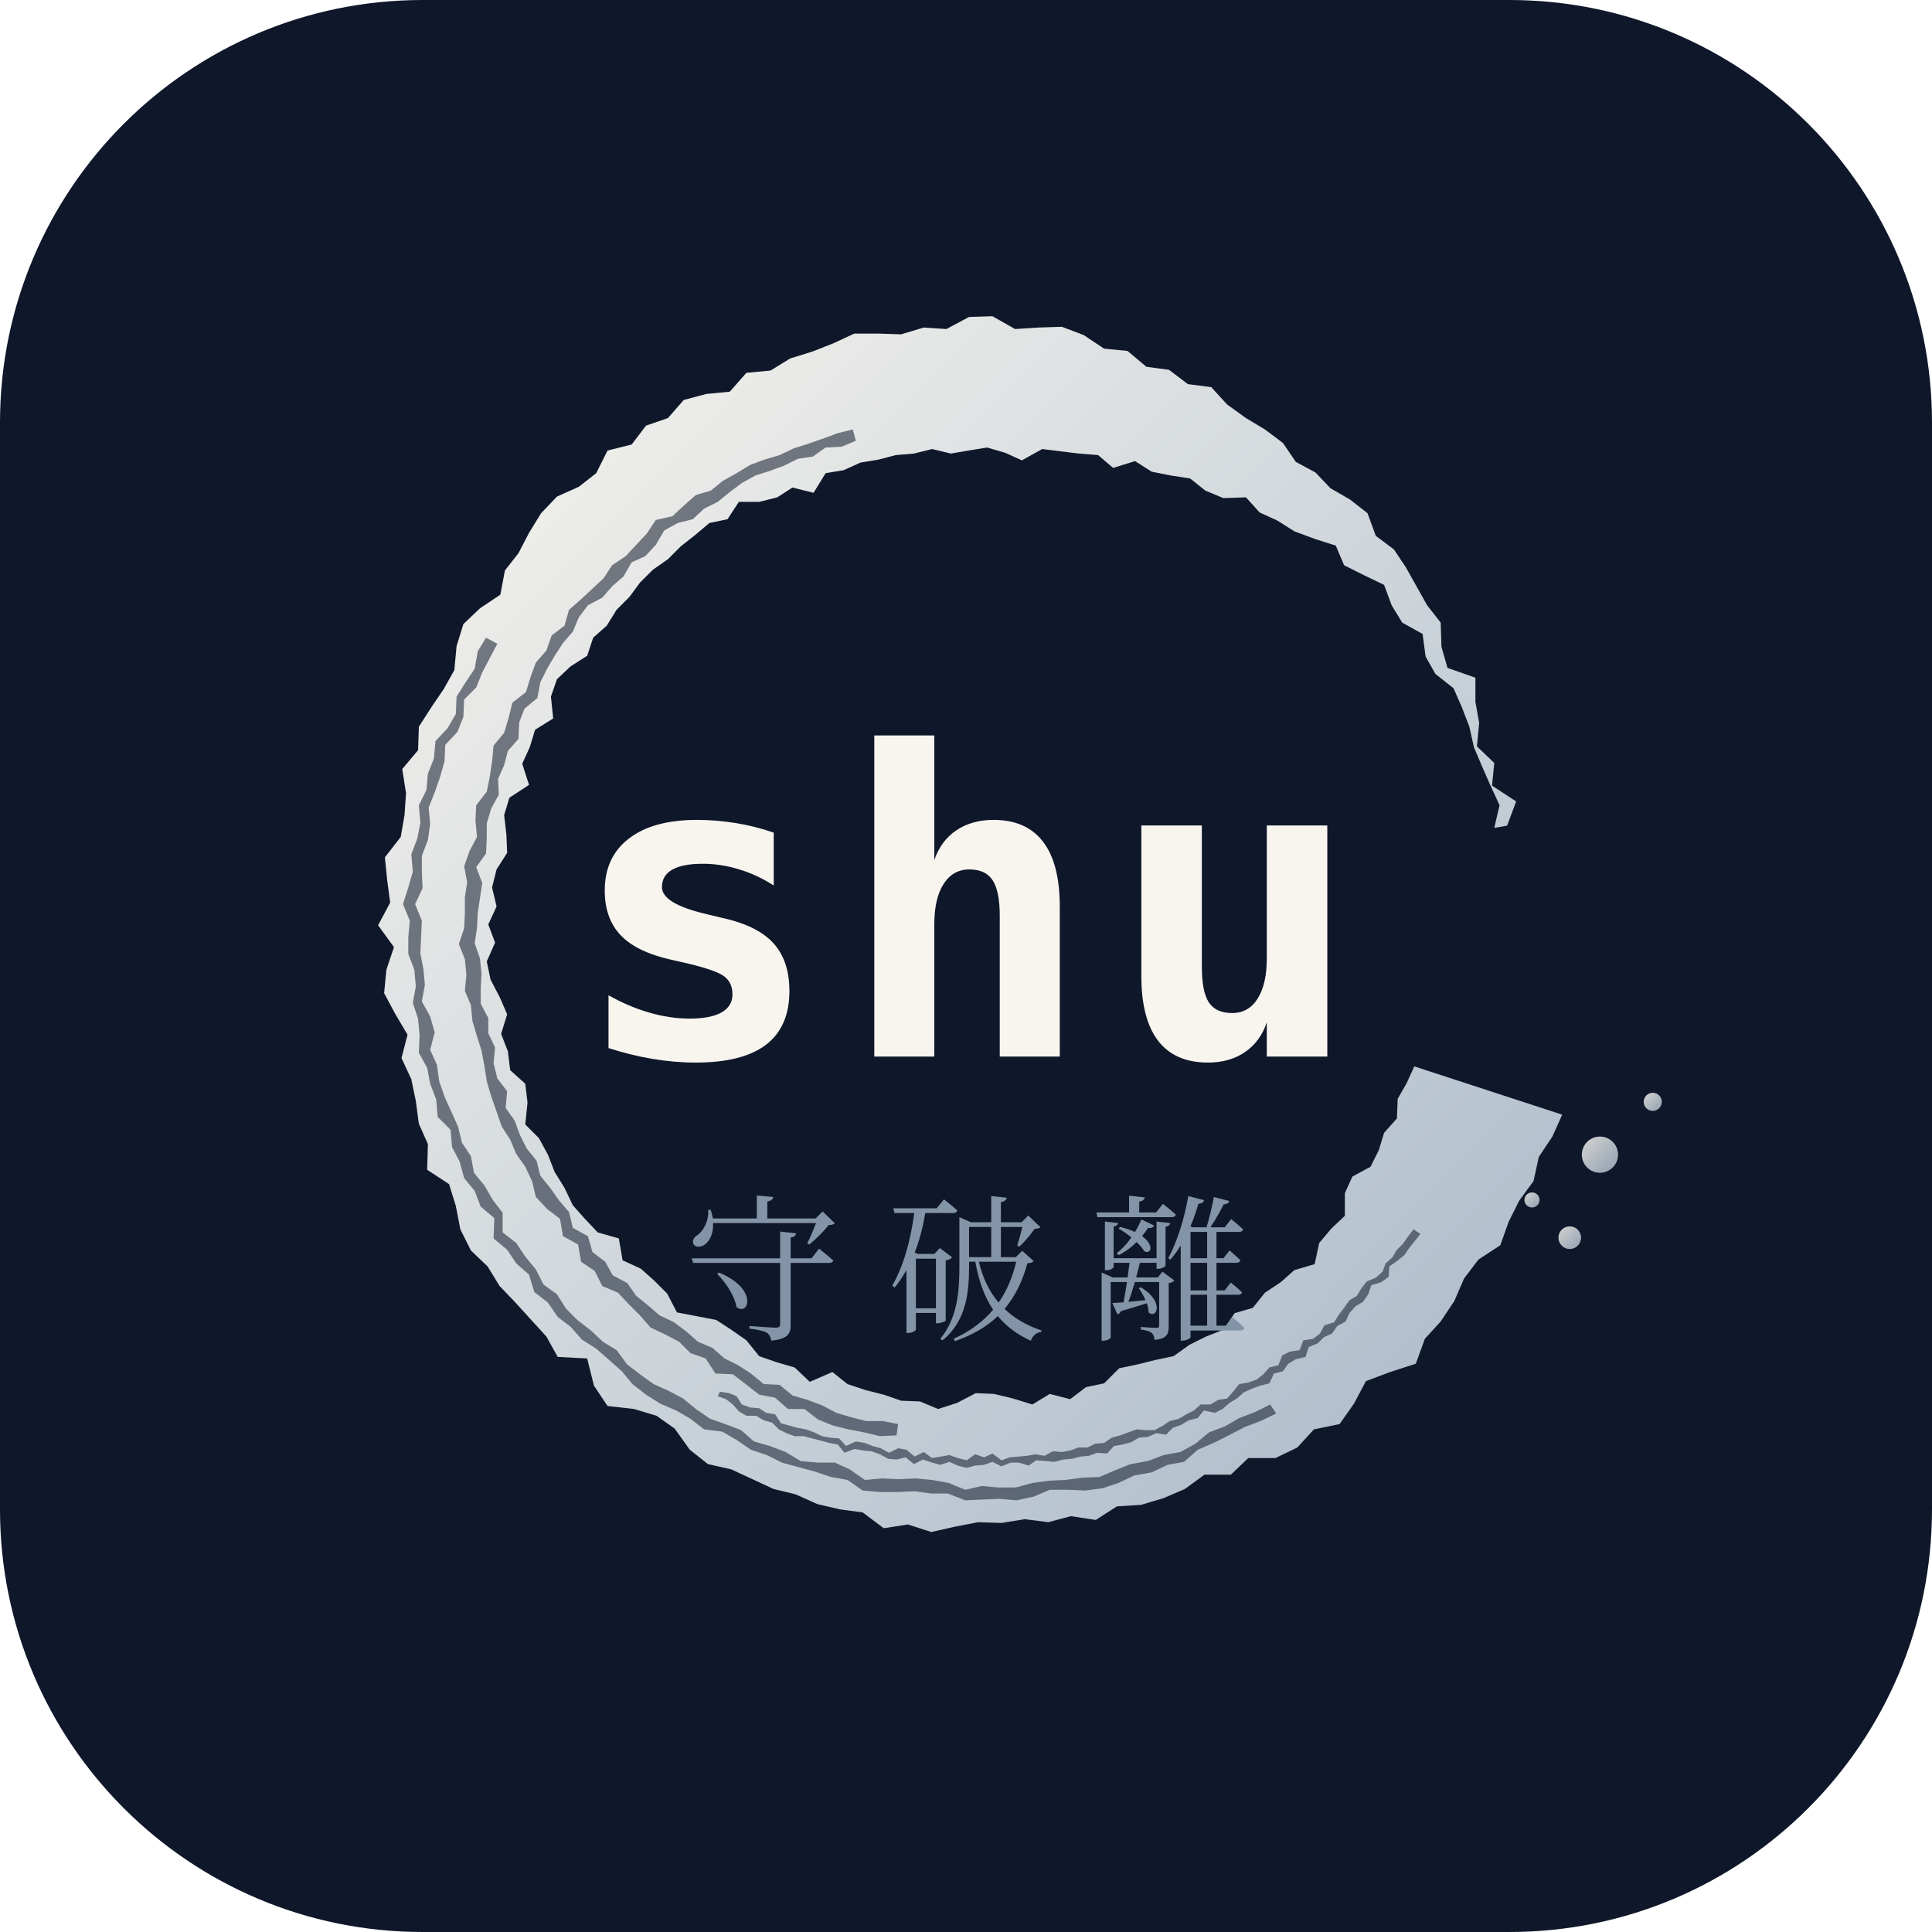
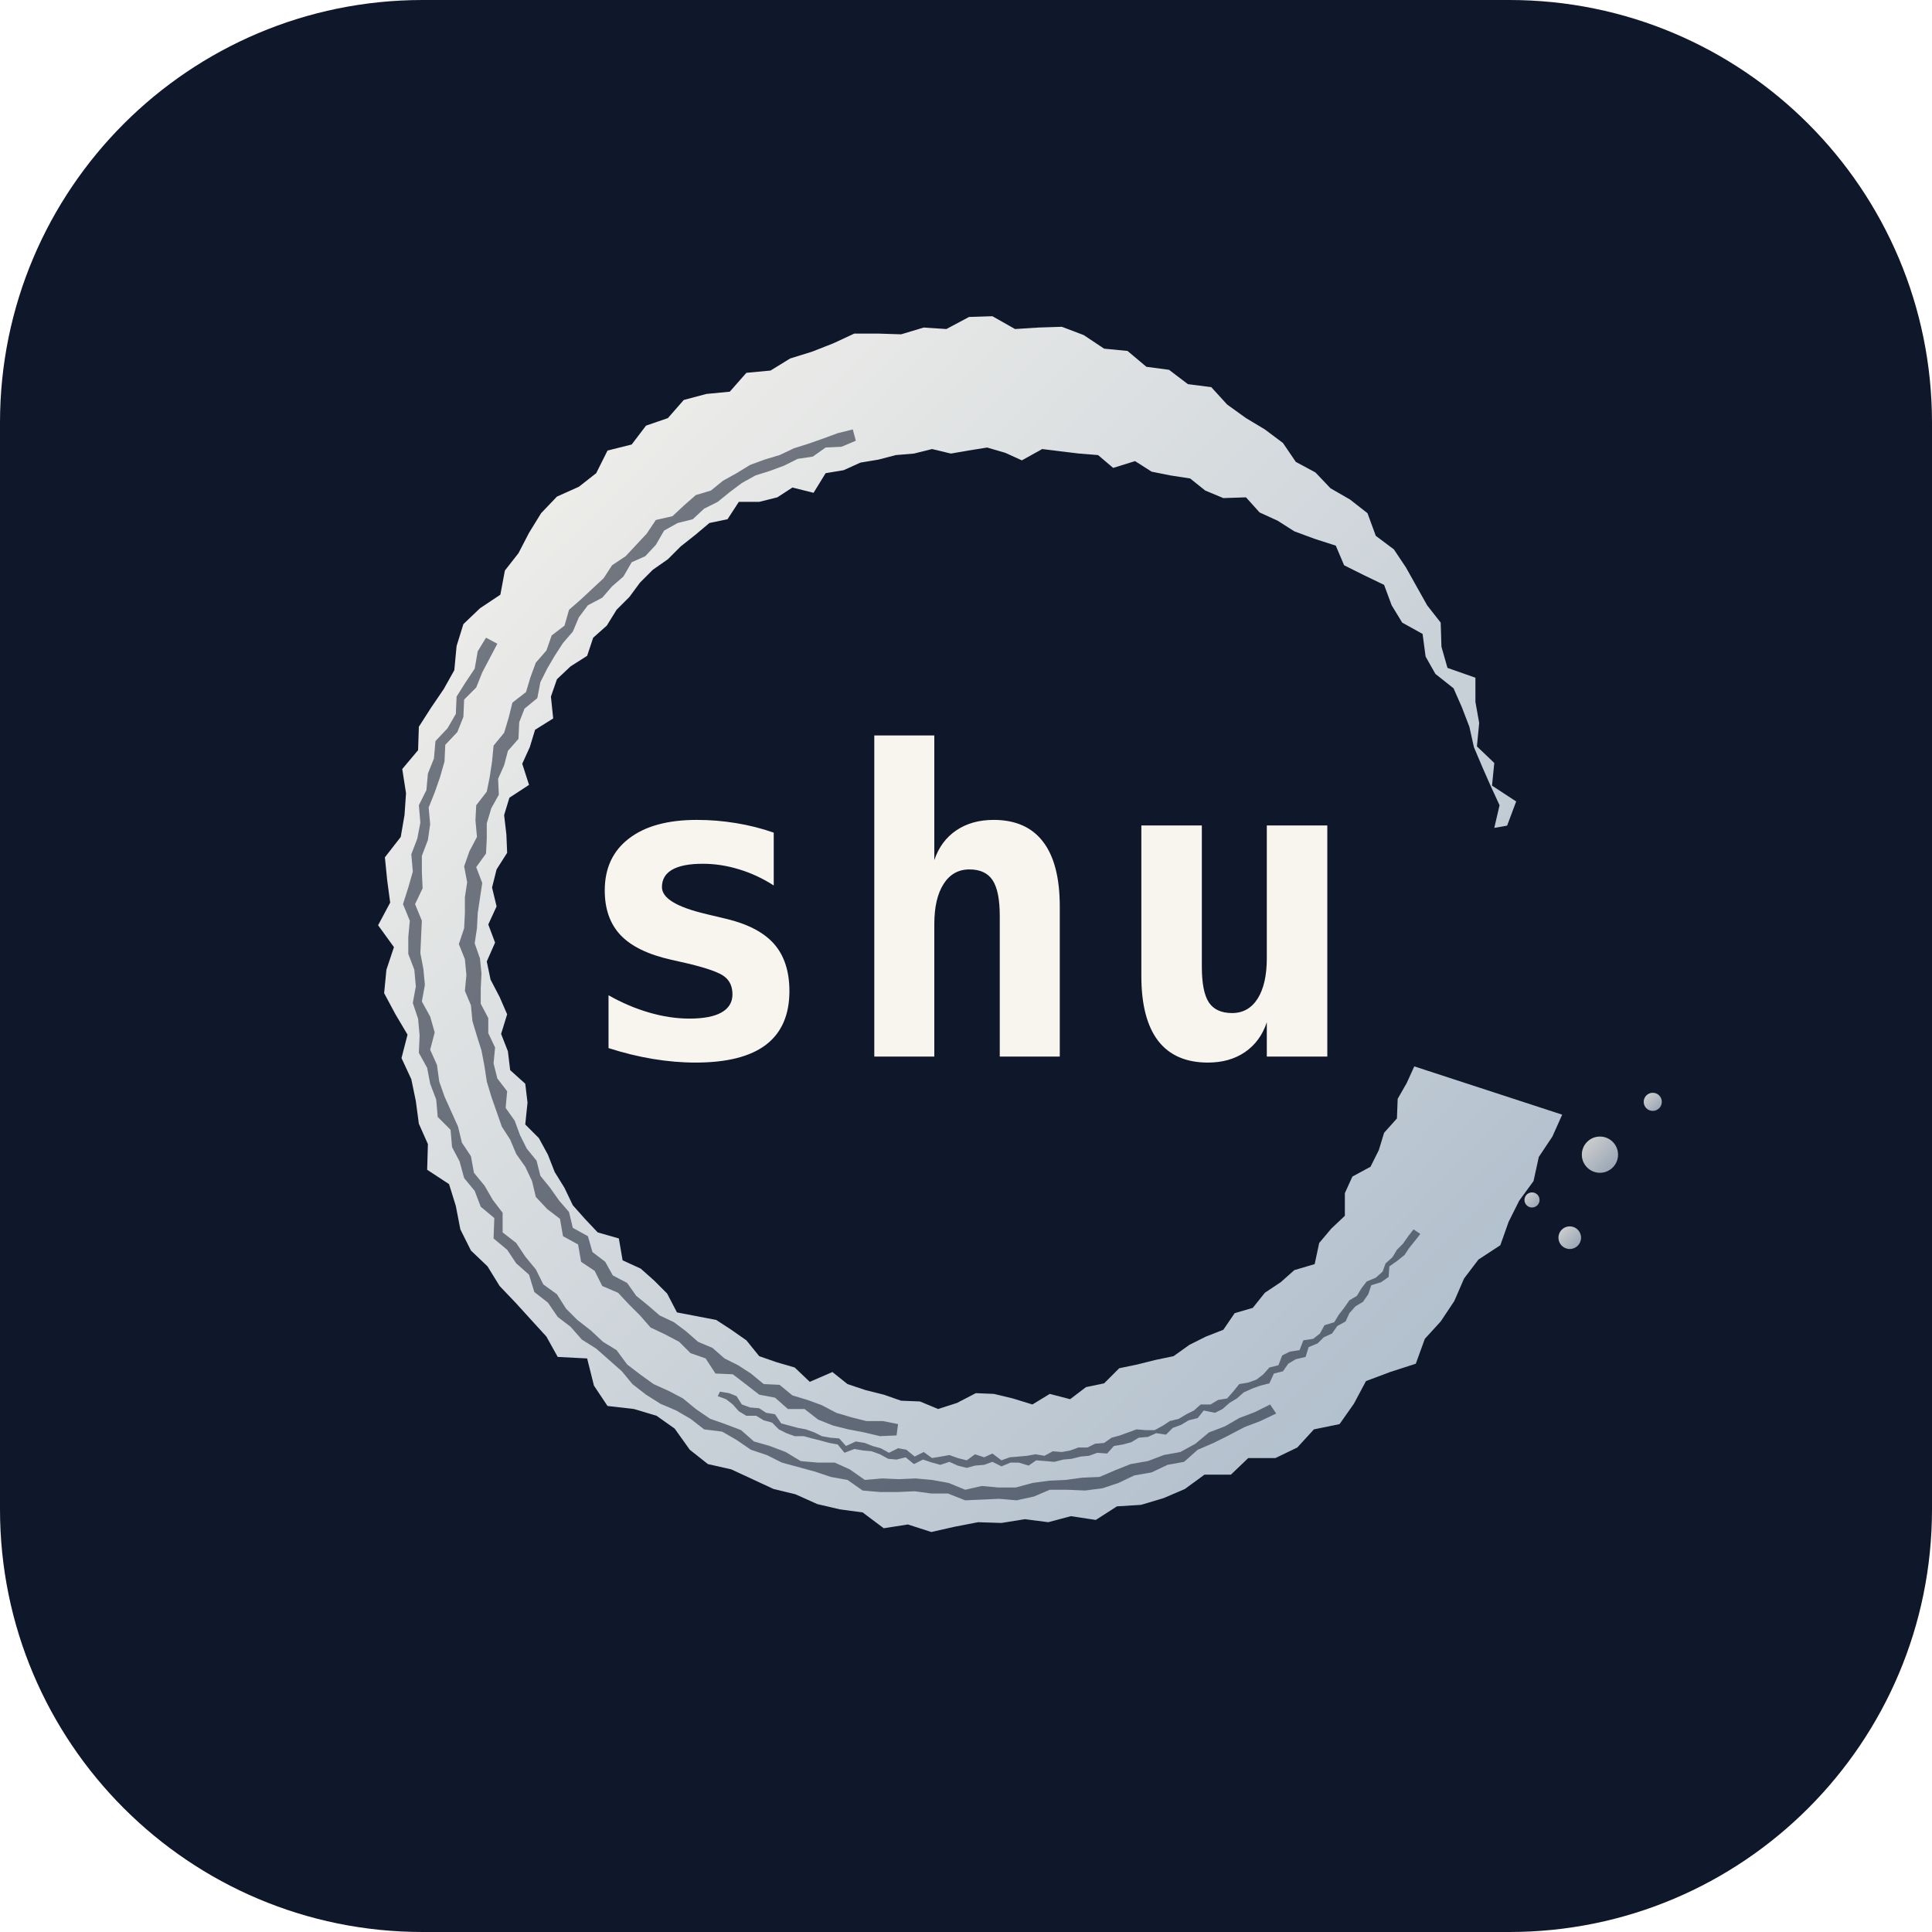
<svg xmlns="http://www.w3.org/2000/svg" width="256" height="256" viewBox="0 0 256 256" role="img" aria-label="shu logo">
  <defs>
    <linearGradient id="ink" x1="0" y1="0" x2="1" y2="1">
      <stop offset="0" stop-color="#f8f5ef" />
      <stop offset="1" stop-color="#a8b8c8" />
    </linearGradient>
  </defs>
  <rect x="0" y="0" width="256" height="256" rx="56" fill="#0f172a" />
  <path d="M 207.0 147.7 L 205.7 150.6 L 203.9 153.3 L 203.2 156.5 L 201.3 159.1 L 199.9 161.9 L 198.8 165.0 L 195.9 166.9 L 194.0 169.4 L 192.7 172.4 L 190.9 175.1 L 188.8 177.4 L 187.6 180.7 L 184.2 181.8 L 181.0 183.0 L 179.4 186.0 L 177.5 188.7 L 174.1 189.4 L 171.9 191.8 L 169.0 193.2 L 165.4 193.2 L 163.1 195.4 L 159.6 195.4 L 157.0 197.3 L 154.2 198.5 L 151.2 199.4 L 148.0 199.6 L 145.2 201.4 L 141.9 200.9 L 138.9 201.7 L 135.8 201.3 L 132.7 201.8 L 129.6 201.7 L 126.5 202.3 L 123.4 203.0 L 120.3 202.0 L 117.1 202.5 L 114.3 200.4 L 111.3 200.0 L 108.3 199.3 L 105.4 198.0 L 102.5 197.3 L 99.7 196.0 L 96.9 194.7 L 93.8 194.0 L 91.4 192.1 L 89.4 189.3 L 87.0 187.6 L 84.0 186.7 L 80.5 186.3 L 78.7 183.6 L 77.8 180.0 L 73.9 179.8 L 72.4 177.1 L 70.3 174.8 L 68.3 172.6 L 66.2 170.4 L 64.6 167.8 L 62.4 165.7 L 61.0 162.9 L 60.4 159.8 L 59.5 156.9 L 56.6 155.0 L 56.7 151.6 L 55.5 148.9 L 55.1 145.9 L 54.5 143.0 L 53.2 140.2 L 54.0 137.1 L 52.4 134.4 L 50.9 131.6 L 51.2 128.5 L 52.2 125.5 L 50.1 122.6 L 51.7 119.6 L 51.3 116.6 L 51.0 113.6 L 53.1 110.9 L 53.6 108.0 L 53.8 105.1 L 53.3 101.9 L 55.4 99.4 L 55.5 96.3 L 57.1 93.8 L 58.8 91.3 L 60.2 88.8 L 60.5 85.6 L 61.4 82.7 L 63.6 80.6 L 66.3 78.8 L 66.9 75.6 L 68.7 73.3 L 70.1 70.6 L 71.7 68.0 L 73.8 65.8 L 76.7 64.5 L 79.0 62.7 L 80.5 59.7 L 83.7 58.9 L 85.6 56.4 L 88.5 55.4 L 90.6 53.0 L 93.6 52.2 L 96.7 51.9 L 98.9 49.4 L 102.1 49.1 L 104.7 47.5 L 107.6 46.6 L 110.4 45.5 L 113.2 44.2 L 116.3 44.2 L 119.4 44.3 L 122.4 43.4 L 125.4 43.6 L 128.4 42.0 L 131.5 41.9 L 134.5 43.6 L 137.6 43.4 L 140.7 43.3 L 143.6 44.4 L 146.3 46.2 L 149.4 46.5 L 151.9 48.6 L 154.9 49.0 L 157.4 50.9 L 160.5 51.3 L 162.6 53.6 L 165.1 55.4 L 167.6 56.9 L 170.0 58.7 L 171.7 61.2 L 174.3 62.6 L 176.3 64.7 L 178.9 66.2 L 181.2 68.0 L 182.3 71.0 L 184.7 72.8 L 186.3 75.2 L 187.7 77.7 L 189.1 80.2 L 190.9 82.5 L 191.0 85.7 L 191.8 88.5 L 195.5 89.8 L 195.5 93.0 L 196.0 95.8 L 195.7 98.9 L 198.0 101.1 L 197.7 104.1 L 200.9 106.2 L 199.7 109.4 L 198.0 109.7 L 198.7 106.7 L 197.5 104.1 L 196.4 101.6 L 195.3 99.0 L 194.7 96.3 L 193.7 93.7 L 192.6 91.2 L 190.2 89.3 L 188.9 87.0 L 188.5 84.0 L 185.8 82.5 L 184.4 80.2 L 183.4 77.5 L 180.7 76.2 L 178.1 74.9 L 177.0 72.3 L 174.2 71.4 L 171.5 70.4 L 169.3 69.0 L 166.9 67.9 L 165.1 65.9 L 162.1 66.0 L 159.7 65.0 L 157.7 63.4 L 155.1 63.0 L 152.6 62.5 L 150.4 61.1 L 147.5 62.0 L 145.5 60.3 L 143.0 60.1 L 140.5 59.8 L 138.1 59.5 L 135.4 61.0 L 133.2 60.0 L 130.8 59.3 L 128.3 59.7 L 126.0 60.1 L 123.5 59.5 L 121.1 60.1 L 118.7 60.3 L 116.4 60.9 L 114.0 61.3 L 111.8 62.3 L 109.4 62.7 L 107.8 65.3 L 105.0 64.6 L 103.0 65.9 L 100.6 66.5 L 97.9 66.5 L 96.4 68.8 L 94.0 69.3 L 92.1 70.9 L 90.2 72.4 L 88.5 74.1 L 86.5 75.5 L 84.8 77.2 L 83.4 79.1 L 81.7 80.8 L 80.4 82.9 L 78.6 84.5 L 77.8 86.9 L 75.6 88.3 L 73.8 90.0 L 73.0 92.3 L 73.3 95.2 L 70.9 96.7 L 70.2 99.0 L 69.2 101.2 L 70.1 104.0 L 67.5 105.7 L 66.8 108.0 L 67.1 110.6 L 67.2 113.0 L 65.8 115.2 L 65.2 117.6 L 65.8 120.1 L 64.7 122.5 L 65.6 124.9 L 64.5 127.4 L 65.0 129.8 L 66.2 132.1 L 67.2 134.4 L 66.4 137.0 L 67.3 139.3 L 67.6 141.8 L 69.6 143.6 L 69.9 146.1 L 69.6 149.0 L 71.4 150.8 L 72.6 153.0 L 73.5 155.3 L 74.8 157.4 L 75.9 159.7 L 77.5 161.5 L 79.2 163.3 L 82.0 164.1 L 82.5 167.0 L 84.9 168.1 L 86.7 169.7 L 88.4 171.4 L 89.7 173.9 L 92.3 174.4 L 94.9 174.9 L 96.9 176.2 L 98.9 177.6 L 100.6 179.7 L 102.9 180.5 L 105.3 181.2 L 107.3 183.1 L 110.3 181.8 L 112.3 183.4 L 114.7 184.2 L 117.1 184.8 L 119.4 185.6 L 121.9 185.7 L 124.3 186.7 L 126.8 185.9 L 129.3 184.6 L 131.7 184.7 L 134.2 185.3 L 136.8 186.1 L 139.1 184.7 L 141.8 185.4 L 143.9 183.8 L 146.3 183.3 L 148.3 181.3 L 150.7 180.8 L 153.1 180.2 L 155.5 179.7 L 157.6 178.2 L 159.8 177.1 L 162.1 176.2 L 163.6 174.0 L 166.0 173.3 L 167.6 171.3 L 169.7 169.9 L 171.5 168.3 L 174.2 167.5 L 174.8 164.7 L 176.4 162.8 L 178.2 161.1 L 178.2 158.1 L 179.2 155.9 L 181.6 154.6 L 182.7 152.4 L 183.4 150.1 L 185.1 148.2 L 185.2 145.6 L 186.4 143.5 L 187.4 141.3 Z" fill="url(#ink)" />
  <g fill="#0f172a" opacity="0.55">
    <path d="M 169.1 187.3 L 167.0 188.3 L 164.9 189.1 L 162.8 190.2 L 160.8 191.2 L 158.7 192.1 L 156.9 193.7 L 154.7 194.1 L 152.6 195.1 L 150.3 195.5 L 148.2 196.5 L 146.1 197.2 L 143.8 197.5 L 141.4 197.4 L 139.1 197.4 L 137.0 198.3 L 134.7 198.8 L 132.4 198.6 L 130.2 198.7 L 127.9 198.8 L 125.6 197.9 L 123.4 197.9 L 121.2 197.6 L 118.9 197.7 L 116.6 197.7 L 114.3 197.5 L 112.3 196.1 L 110.1 195.7 L 108.0 195.0 L 105.8 194.4 L 103.6 193.8 L 101.6 192.8 L 99.5 192.1 L 97.6 190.8 L 95.7 189.7 L 93.3 189.4 L 91.5 188.0 L 89.6 186.9 L 87.5 186.0 L 85.6 184.8 L 83.8 183.4 L 82.4 181.7 L 80.7 180.2 L 79.0 178.7 L 77.1 177.5 L 75.6 175.8 L 73.9 174.5 L 72.6 172.6 L 70.8 171.2 L 70.1 168.9 L 68.4 167.4 L 67.2 165.6 L 65.4 164.1 L 65.5 161.4 L 63.7 159.9 L 62.9 157.8 L 61.5 156.1 L 60.9 153.9 L 59.9 152.0 L 59.7 149.7 L 58.0 148.0 L 57.8 145.7 L 57.0 143.6 L 56.6 141.5 L 55.5 139.5 L 55.6 137.2 L 55.4 135.0 L 54.7 132.9 L 55.1 130.7 L 54.9 128.5 L 54.1 126.4 L 54.1 124.2 L 54.3 122.0 L 53.4 119.8 L 54.1 117.6 L 54.7 115.5 L 54.5 113.2 L 55.3 111.1 L 55.7 109.0 L 55.5 106.7 L 56.5 104.7 L 56.7 102.5 L 57.5 100.5 L 57.7 98.2 L 59.3 96.5 L 60.4 94.6 L 60.5 92.3 L 61.7 90.4 L 62.9 88.6 L 63.3 86.3 L 64.4 84.5 L 65.9 85.3 L 64.9 87.2 L 63.9 89.1 L 63.1 91.1 L 61.5 92.7 L 61.4 95.0 L 60.6 97.0 L 59.0 98.7 L 58.9 100.9 L 58.3 103.0 L 57.6 105.0 L 56.8 107.0 L 57.0 109.2 L 56.7 111.3 L 55.9 113.4 L 55.9 115.6 L 56.0 117.7 L 55.0 119.8 L 55.9 122.0 L 55.8 124.1 L 55.7 126.3 L 56.1 128.4 L 56.3 130.5 L 55.9 132.7 L 57.0 134.7 L 57.6 136.8 L 57.0 139.1 L 57.9 141.1 L 58.2 143.3 L 58.9 145.3 L 59.8 147.3 L 60.7 149.3 L 61.2 151.4 L 62.4 153.2 L 62.8 155.4 L 64.2 157.1 L 65.3 159.0 L 66.6 160.7 L 66.6 163.3 L 68.4 164.7 L 69.6 166.5 L 71.0 168.2 L 72.0 170.2 L 73.8 171.5 L 75.0 173.4 L 76.5 174.9 L 78.3 176.3 L 79.9 177.8 L 81.7 178.9 L 83.1 180.8 L 84.8 182.1 L 86.6 183.4 L 88.6 184.3 L 90.5 185.3 L 92.2 186.7 L 94.1 188.0 L 96.1 188.7 L 98.2 189.5 L 99.9 191.0 L 102.0 191.6 L 104.1 192.4 L 106.1 193.6 L 108.3 193.8 L 110.6 193.8 L 112.6 194.7 L 114.6 196.1 L 116.9 195.9 L 119.1 196.0 L 121.3 195.9 L 123.5 196.1 L 125.7 196.5 L 127.9 197.4 L 130.1 196.9 L 132.3 197.1 L 134.6 197.1 L 136.8 196.5 L 139.0 196.2 L 141.2 196.1 L 143.4 195.8 L 145.7 195.7 L 147.8 194.8 L 149.8 194.0 L 152.1 193.6 L 154.2 192.8 L 156.4 192.4 L 158.4 191.3 L 160.2 189.8 L 162.3 189.0 L 164.2 187.9 L 166.3 187.1 L 168.3 186.1 Z" />
    <path d="M 118.8 190.2 L 116.6 190.3 L 114.5 189.8 L 112.4 189.4 L 110.4 188.9 L 108.4 188.1 L 106.6 186.7 L 104.4 186.7 L 102.7 185.2 L 100.6 184.8 L 98.8 183.4 L 97.1 182.1 L 94.8 182.0 L 93.5 180.0 L 91.5 179.3 L 90.0 177.8 L 88.1 176.8 L 86.2 175.9 L 84.8 174.3 L 83.3 172.8 L 81.9 171.3 L 79.8 170.4 L 78.8 168.4 L 77.0 167.2 L 76.6 164.9 L 74.6 163.8 L 74.2 161.5 L 72.5 160.2 L 71.0 158.6 L 70.5 156.5 L 69.6 154.6 L 68.4 152.9 L 67.6 151.0 L 66.5 149.3 L 65.8 147.3 L 65.1 145.3 L 64.5 143.3 L 64.2 141.3 L 63.8 139.2 L 63.2 137.3 L 62.6 135.3 L 62.4 133.2 L 61.6 131.3 L 61.8 129.2 L 61.6 127.1 L 60.8 125.1 L 61.5 123.0 L 61.6 121.0 L 61.6 118.9 L 61.9 116.9 L 61.5 114.8 L 62.2 112.8 L 63.2 110.9 L 63.0 108.7 L 63.1 106.7 L 64.5 104.9 L 64.9 102.9 L 65.2 100.9 L 65.4 98.8 L 66.8 97.1 L 67.4 95.1 L 67.9 93.1 L 69.7 91.7 L 70.3 89.7 L 71.0 87.8 L 72.4 86.2 L 73.1 84.2 L 74.8 82.9 L 75.4 80.8 L 77.0 79.4 L 78.5 78.0 L 80.0 76.6 L 81.1 74.9 L 82.9 73.7 L 84.3 72.2 L 85.7 70.7 L 86.9 68.9 L 89.1 68.4 L 90.6 67.0 L 92.2 65.6 L 94.2 65.0 L 95.8 63.7 L 97.6 62.7 L 99.4 61.6 L 101.3 60.9 L 103.3 60.3 L 105.2 59.4 L 107.1 58.8 L 109.1 58.1 L 111.0 57.4 L 113.0 56.9 L 113.4 58.4 L 111.5 59.2 L 109.4 59.3 L 107.7 60.5 L 105.7 60.8 L 103.9 61.7 L 102.0 62.4 L 100.1 63.0 L 98.3 64.0 L 96.7 65.2 L 95.1 66.5 L 93.3 67.4 L 91.8 68.8 L 89.8 69.3 L 88.0 70.3 L 86.9 72.2 L 85.5 73.7 L 83.7 74.5 L 82.6 76.4 L 81.1 77.7 L 79.8 79.2 L 77.9 80.2 L 76.7 81.8 L 75.9 83.7 L 74.6 85.2 L 73.5 86.9 L 72.5 88.6 L 71.6 90.4 L 71.2 92.5 L 69.5 93.9 L 68.8 95.7 L 68.7 97.9 L 67.3 99.5 L 66.8 101.4 L 66.0 103.2 L 66.1 105.3 L 65.1 107.1 L 64.5 109.1 L 64.5 111.1 L 64.4 113.1 L 63.1 114.9 L 63.9 117.0 L 63.6 119.0 L 63.3 121.0 L 63.2 123.0 L 62.9 125.0 L 63.6 127.0 L 63.8 129.0 L 63.7 131.0 L 63.7 133.0 L 64.7 134.9 L 64.7 136.9 L 65.6 138.8 L 65.4 140.9 L 65.9 142.9 L 67.2 144.6 L 67.0 146.8 L 68.2 148.5 L 68.9 150.4 L 69.8 152.2 L 71.1 153.8 L 71.6 155.8 L 72.9 157.4 L 74.1 159.1 L 75.4 160.6 L 75.9 162.7 L 77.9 163.8 L 78.5 165.9 L 80.2 167.2 L 81.2 169.0 L 83.1 170.0 L 84.3 171.7 L 85.9 173.0 L 87.4 174.3 L 89.3 175.2 L 90.9 176.4 L 92.5 177.8 L 94.4 178.6 L 96.0 180.0 L 97.8 180.9 L 99.5 182.0 L 101.2 183.4 L 103.3 183.5 L 105.0 184.9 L 107.0 185.5 L 108.9 186.2 L 110.8 187.2 L 112.8 187.8 L 114.8 188.3 L 117.0 188.3 L 119.0 188.7 Z" />
    <path d="M 188.2 163.5 L 187.5 164.4 L 186.7 165.4 L 186.1 166.3 L 185.1 167.1 L 184.1 167.8 L 184.0 169.2 L 183.0 169.9 L 181.7 170.3 L 181.3 171.5 L 180.6 172.5 L 179.6 173.1 L 178.8 174.0 L 178.3 175.1 L 177.2 175.7 L 176.5 176.7 L 175.4 177.2 L 174.6 178.0 L 173.4 178.5 L 173.0 179.8 L 171.7 180.1 L 170.7 180.7 L 170.0 181.7 L 168.8 182.0 L 168.2 183.3 L 167.0 183.6 L 165.9 184.0 L 164.8 184.5 L 163.9 185.3 L 162.9 185.9 L 162.0 186.7 L 161.0 187.2 L 159.5 186.9 L 158.7 187.9 L 157.5 188.2 L 156.5 188.8 L 155.4 189.2 L 154.5 190.1 L 153.2 189.9 L 152.1 190.4 L 150.9 190.5 L 149.9 191.1 L 148.8 191.4 L 147.6 191.6 L 146.7 192.6 L 145.4 192.5 L 144.3 192.9 L 143.2 193.0 L 142.0 193.3 L 140.9 193.4 L 139.7 193.7 L 138.5 193.6 L 137.3 193.5 L 136.3 194.2 L 135.0 193.8 L 133.9 193.8 L 132.7 194.3 L 131.5 193.7 L 130.4 194.1 L 129.2 194.2 L 128.1 194.5 L 126.9 194.2 L 125.8 193.7 L 124.6 194.1 L 123.5 193.8 L 122.3 193.4 L 121.1 194.0 L 120.0 193.1 L 118.8 193.4 L 117.7 193.3 L 116.6 192.7 L 115.5 192.3 L 114.4 192.2 L 113.2 192.0 L 111.9 192.5 L 111.0 191.4 L 109.9 191.2 L 108.8 190.9 L 107.6 190.6 L 106.5 190.3 L 105.3 190.3 L 104.2 189.9 L 103.2 189.4 L 102.3 188.5 L 101.2 188.2 L 100.2 187.6 L 98.9 187.6 L 97.9 187.0 L 97.1 186.1 L 96.2 185.4 L 95.1 185.0 L 95.4 184.4 L 96.6 184.6 L 97.6 185.0 L 98.3 186.1 L 99.4 186.5 L 100.6 186.6 L 101.5 187.2 L 102.7 187.4 L 103.5 188.6 L 104.6 188.9 L 105.7 189.2 L 106.8 189.4 L 107.9 189.8 L 108.9 190.3 L 110.0 190.5 L 111.2 190.6 L 112.1 191.6 L 113.4 191.0 L 114.6 191.2 L 115.6 191.6 L 116.7 191.9 L 117.8 192.5 L 119.0 191.9 L 120.1 192.1 L 121.2 193.0 L 122.4 192.4 L 123.5 193.2 L 124.7 193.0 L 125.8 192.8 L 126.9 193.2 L 128.1 193.5 L 129.2 192.7 L 130.4 193.1 L 131.5 192.6 L 132.7 193.5 L 133.8 193.1 L 135.0 193.0 L 136.1 192.9 L 137.2 192.7 L 138.4 192.9 L 139.5 192.3 L 140.7 192.4 L 141.8 192.2 L 142.9 191.8 L 144.1 191.8 L 145.1 191.3 L 146.3 191.2 L 147.3 190.5 L 148.4 190.2 L 149.5 189.8 L 150.6 189.4 L 151.8 189.5 L 153.0 189.5 L 154.1 188.9 L 155.0 188.3 L 156.2 188.0 L 157.2 187.4 L 158.2 186.9 L 159.1 186.1 L 160.4 186.1 L 161.4 185.5 L 162.6 185.3 L 163.4 184.4 L 164.2 183.4 L 165.4 183.2 L 166.5 182.8 L 167.4 182.1 L 168.2 181.2 L 169.4 180.9 L 169.9 179.6 L 170.9 179.1 L 172.2 178.9 L 172.7 177.6 L 174.0 177.4 L 174.9 176.7 L 175.5 175.6 L 176.8 175.2 L 177.4 174.2 L 178.1 173.3 L 178.8 172.3 L 179.8 171.7 L 180.4 170.7 L 181.1 169.8 L 182.3 169.3 L 183.2 168.5 L 183.6 167.4 L 184.5 166.6 L 185.1 165.6 L 185.9 164.8 L 186.6 163.8 L 187.3 162.9 Z" />
  </g>
  <circle cx="212" cy="153" r="2.4" fill="url(#ink)" opacity="0.85" />
  <circle cx="208" cy="164" r="1.5" fill="url(#ink)" opacity="0.85" />
  <circle cx="219" cy="146" r="1.2" fill="url(#ink)" opacity="0.85" />
  <circle cx="203" cy="159" r="1.0" fill="url(#ink)" opacity="0.85" />
  <text x="128" y="140" text-anchor="middle" font-family="ui-monospace, 'SF Mono', 'Cascadia Code', Menlo, Consolas, monospace" font-weight="700" font-size="56" letter-spacing="2" fill="#f8f5ef">shu</text>
-   <text x="128" y="176" text-anchor="middle" font-family="'Hiragino Mincho ProN', 'Yu Mincho', 'Noto Serif CJK JP', serif" font-size="21" letter-spacing="6" fill="#8494a8">守破離</text>
</svg>
